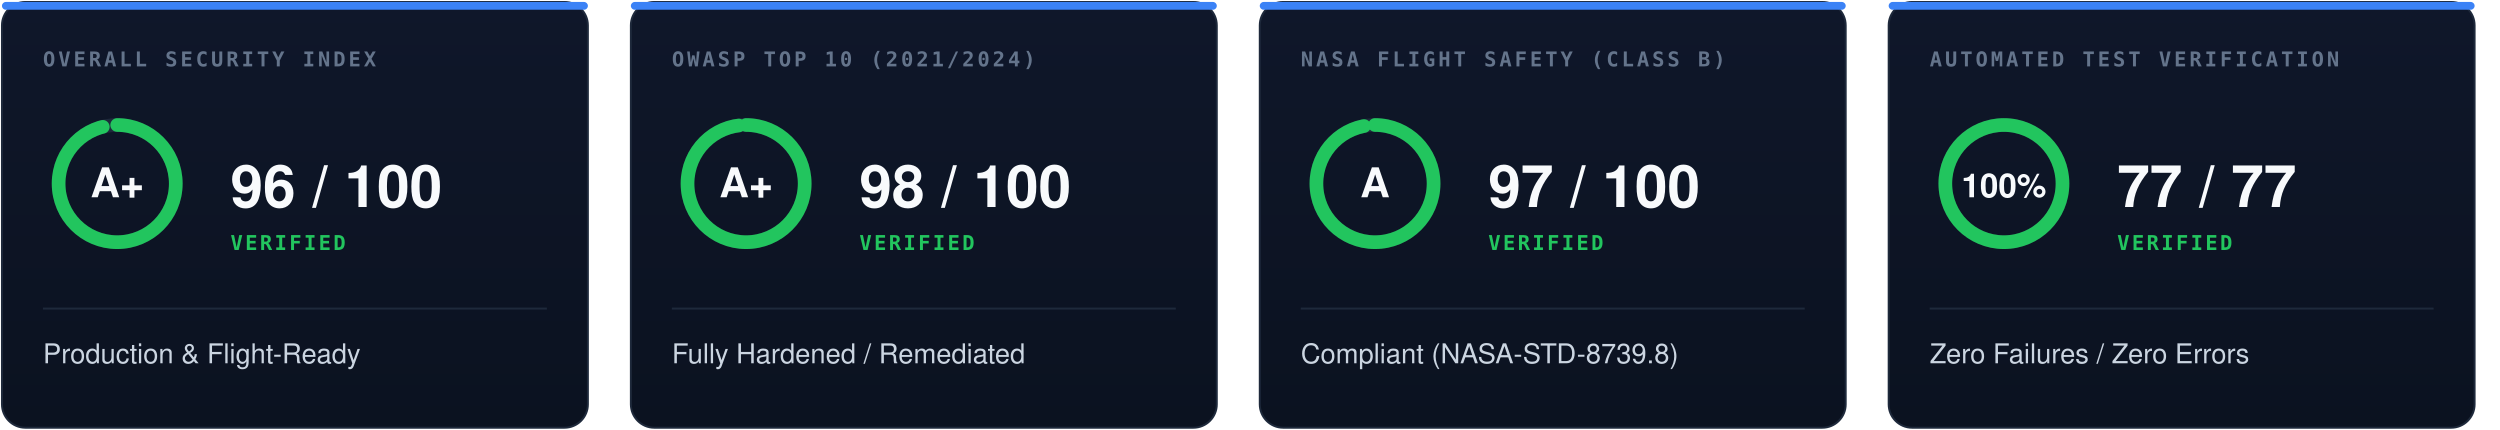
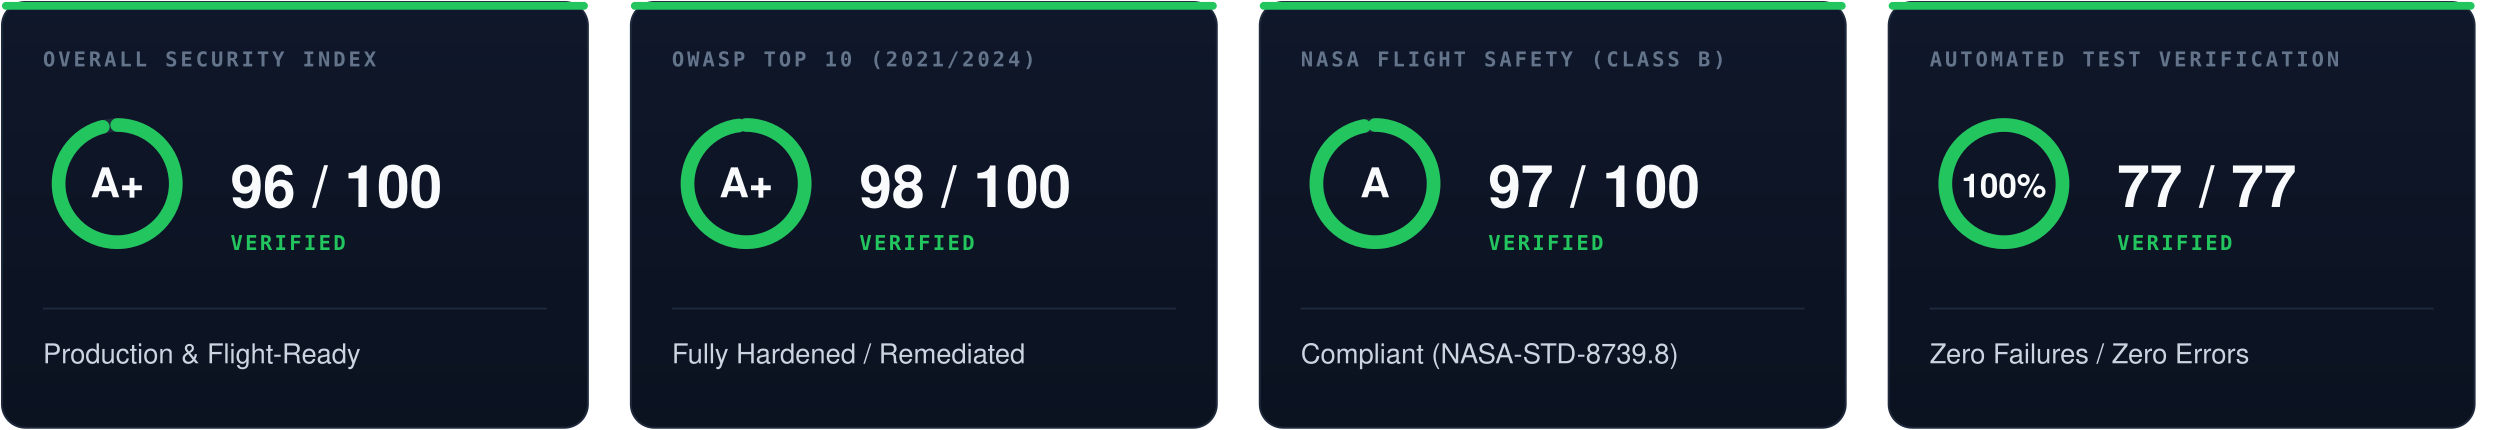
<svg xmlns="http://www.w3.org/2000/svg" width="1280" height="220" viewBox="0 0 1280 220" role="img" aria-label="Composite scorecard">
  <defs>
    <linearGradient id="t" x1="0" y1="0" x2="0" y2="1">
      <stop offset="0" stop-color="#0F172A" />
      <stop offset="1" stop-color="#0B1220" />
    </linearGradient>
  </defs>
  <g transform="translate(0 0)">
    <rect x="1" y="1" width="300" height="218" rx="12" fill="url(#t)" stroke="#1E293B" />
-     <rect x="1" y="1" width="300" height="4" rx="2" fill="#3B82F6" />
+     <rect x="1" y="1" width="300" height="4" rx="2" fill="#22C55E" />
    <text x="22" y="34" font-family="SFMono-Regular,Consolas,Menlo,monospace" font-size="10.500" letter-spacing="1.500" fill="#64748B" font-weight="700">OVERALL SECURITY INDEX</text>
    <g transform="translate(22 56)">
      <circle cx="38" cy="38" r="30" fill="none" stroke="#1E293B" stroke-width="7" />
      <circle cx="38" cy="38" r="30" fill="none" stroke="#22C55E" stroke-width="7" stroke-linecap="round" stroke-dasharray="181.0 188.5" transform="rotate(-90 38 38)" />
      <text x="38" y="45" text-anchor="middle" font-family="Segoe UI,Helvetica Neue,Helvetica,Arial,sans-serif" font-size="21" font-weight="800" fill="#F8FAFC">A+</text>
    </g>
    <text x="118" y="106" font-family="Segoe UI,Helvetica Neue,Helvetica,Arial,sans-serif" font-size="30" font-weight="800" fill="#F8FAFC">96 / 100</text>
    <text x="118" y="128" font-family="SFMono-Regular,Consolas,Menlo,monospace" font-size="10.500" letter-spacing="1.200" fill="#22C55E" font-weight="700">VERIFIED</text>
    <line x1="22" y1="158" x2="280" y2="158" stroke="#1E293B" />
    <text x="22" y="186" font-family="Segoe UI,Helvetica Neue,Helvetica,Arial,sans-serif" font-size="14" fill="#CBD5E1">Production &amp; Flight-Ready</text>
  </g>
  <g transform="translate(322 0)">
    <rect x="1" y="1" width="300" height="218" rx="12" fill="url(#t)" stroke="#1E293B" />
-     <rect x="1" y="1" width="300" height="4" rx="2" fill="#3B82F6" />
+     <rect x="1" y="1" width="300" height="4" rx="2" fill="#22C55E" />
    <text x="22" y="34" font-family="SFMono-Regular,Consolas,Menlo,monospace" font-size="10.500" letter-spacing="1.500" fill="#64748B" font-weight="700">OWASP TOP 10 (2021/2024)</text>
    <g transform="translate(22 56)">
      <circle cx="38" cy="38" r="30" fill="none" stroke="#1E293B" stroke-width="7" />
      <circle cx="38" cy="38" r="30" fill="none" stroke="#22C55E" stroke-width="7" stroke-linecap="round" stroke-dasharray="184.7 188.5" transform="rotate(-90 38 38)" />
      <text x="38" y="45" text-anchor="middle" font-family="Segoe UI,Helvetica Neue,Helvetica,Arial,sans-serif" font-size="21" font-weight="800" fill="#F8FAFC">A+</text>
    </g>
    <text x="118" y="106" font-family="Segoe UI,Helvetica Neue,Helvetica,Arial,sans-serif" font-size="30" font-weight="800" fill="#F8FAFC">98 / 100</text>
    <text x="118" y="128" font-family="SFMono-Regular,Consolas,Menlo,monospace" font-size="10.500" letter-spacing="1.200" fill="#22C55E" font-weight="700">VERIFIED</text>
    <line x1="22" y1="158" x2="280" y2="158" stroke="#1E293B" />
    <text x="22" y="186" font-family="Segoe UI,Helvetica Neue,Helvetica,Arial,sans-serif" font-size="14" fill="#CBD5E1">Fully Hardened / Remediated</text>
  </g>
  <g transform="translate(644 0)">
    <rect x="1" y="1" width="300" height="218" rx="12" fill="url(#t)" stroke="#1E293B" />
-     <rect x="1" y="1" width="300" height="4" rx="2" fill="#3B82F6" />
+     <rect x="1" y="1" width="300" height="4" rx="2" fill="#22C55E" />
    <text x="22" y="34" font-family="SFMono-Regular,Consolas,Menlo,monospace" font-size="10.500" letter-spacing="1.500" fill="#64748B" font-weight="700">NASA FLIGHT SAFETY (CLASS B)</text>
    <g transform="translate(22 56)">
      <circle cx="38" cy="38" r="30" fill="none" stroke="#1E293B" stroke-width="7" />
      <circle cx="38" cy="38" r="30" fill="none" stroke="#22C55E" stroke-width="7" stroke-linecap="round" stroke-dasharray="182.8 188.5" transform="rotate(-90 38 38)" />
      <text x="38" y="45" text-anchor="middle" font-family="Segoe UI,Helvetica Neue,Helvetica,Arial,sans-serif" font-size="21" font-weight="800" fill="#F8FAFC">A</text>
    </g>
    <text x="118" y="106" font-family="Segoe UI,Helvetica Neue,Helvetica,Arial,sans-serif" font-size="30" font-weight="800" fill="#F8FAFC">97 / 100</text>
    <text x="118" y="128" font-family="SFMono-Regular,Consolas,Menlo,monospace" font-size="10.500" letter-spacing="1.200" fill="#22C55E" font-weight="700">VERIFIED</text>
    <line x1="22" y1="158" x2="280" y2="158" stroke="#1E293B" />
    <text x="22" y="186" font-family="Segoe UI,Helvetica Neue,Helvetica,Arial,sans-serif" font-size="14" fill="#CBD5E1">Compliant (NASA-STD-8739.8)</text>
  </g>
  <g transform="translate(966 0)">
    <rect x="1" y="1" width="300" height="218" rx="12" fill="url(#t)" stroke="#1E293B" />
-     <rect x="1" y="1" width="300" height="4" rx="2" fill="#3B82F6" />
+     <rect x="1" y="1" width="300" height="4" rx="2" fill="#22C55E" />
    <text x="22" y="34" font-family="SFMono-Regular,Consolas,Menlo,monospace" font-size="10.500" letter-spacing="1.500" fill="#64748B" font-weight="700">AUTOMATED TEST VERIFICATION</text>
    <g transform="translate(22 56)">
      <circle cx="38" cy="38" r="30" fill="none" stroke="#1E293B" stroke-width="7" />
      <circle cx="38" cy="38" r="30" fill="none" stroke="#22C55E" stroke-width="7" stroke-linecap="round" stroke-dasharray="188.5 188.5" transform="rotate(-90 38 38)" />
      <text x="38" y="45" text-anchor="middle" font-family="Segoe UI,Helvetica Neue,Helvetica,Arial,sans-serif" font-size="17" font-weight="800" fill="#F8FAFC">100%</text>
    </g>
    <text x="118" y="106" font-family="Segoe UI,Helvetica Neue,Helvetica,Arial,sans-serif" font-size="30" font-weight="800" fill="#F8FAFC">77 / 77</text>
    <text x="118" y="128" font-family="SFMono-Regular,Consolas,Menlo,monospace" font-size="10.500" letter-spacing="1.200" fill="#22C55E" font-weight="700">VERIFIED</text>
    <line x1="22" y1="158" x2="280" y2="158" stroke="#1E293B" />
    <text x="22" y="186" font-family="Segoe UI,Helvetica Neue,Helvetica,Arial,sans-serif" font-size="14" fill="#CBD5E1">Zero Failures / Zero Errors</text>
  </g>
</svg>
